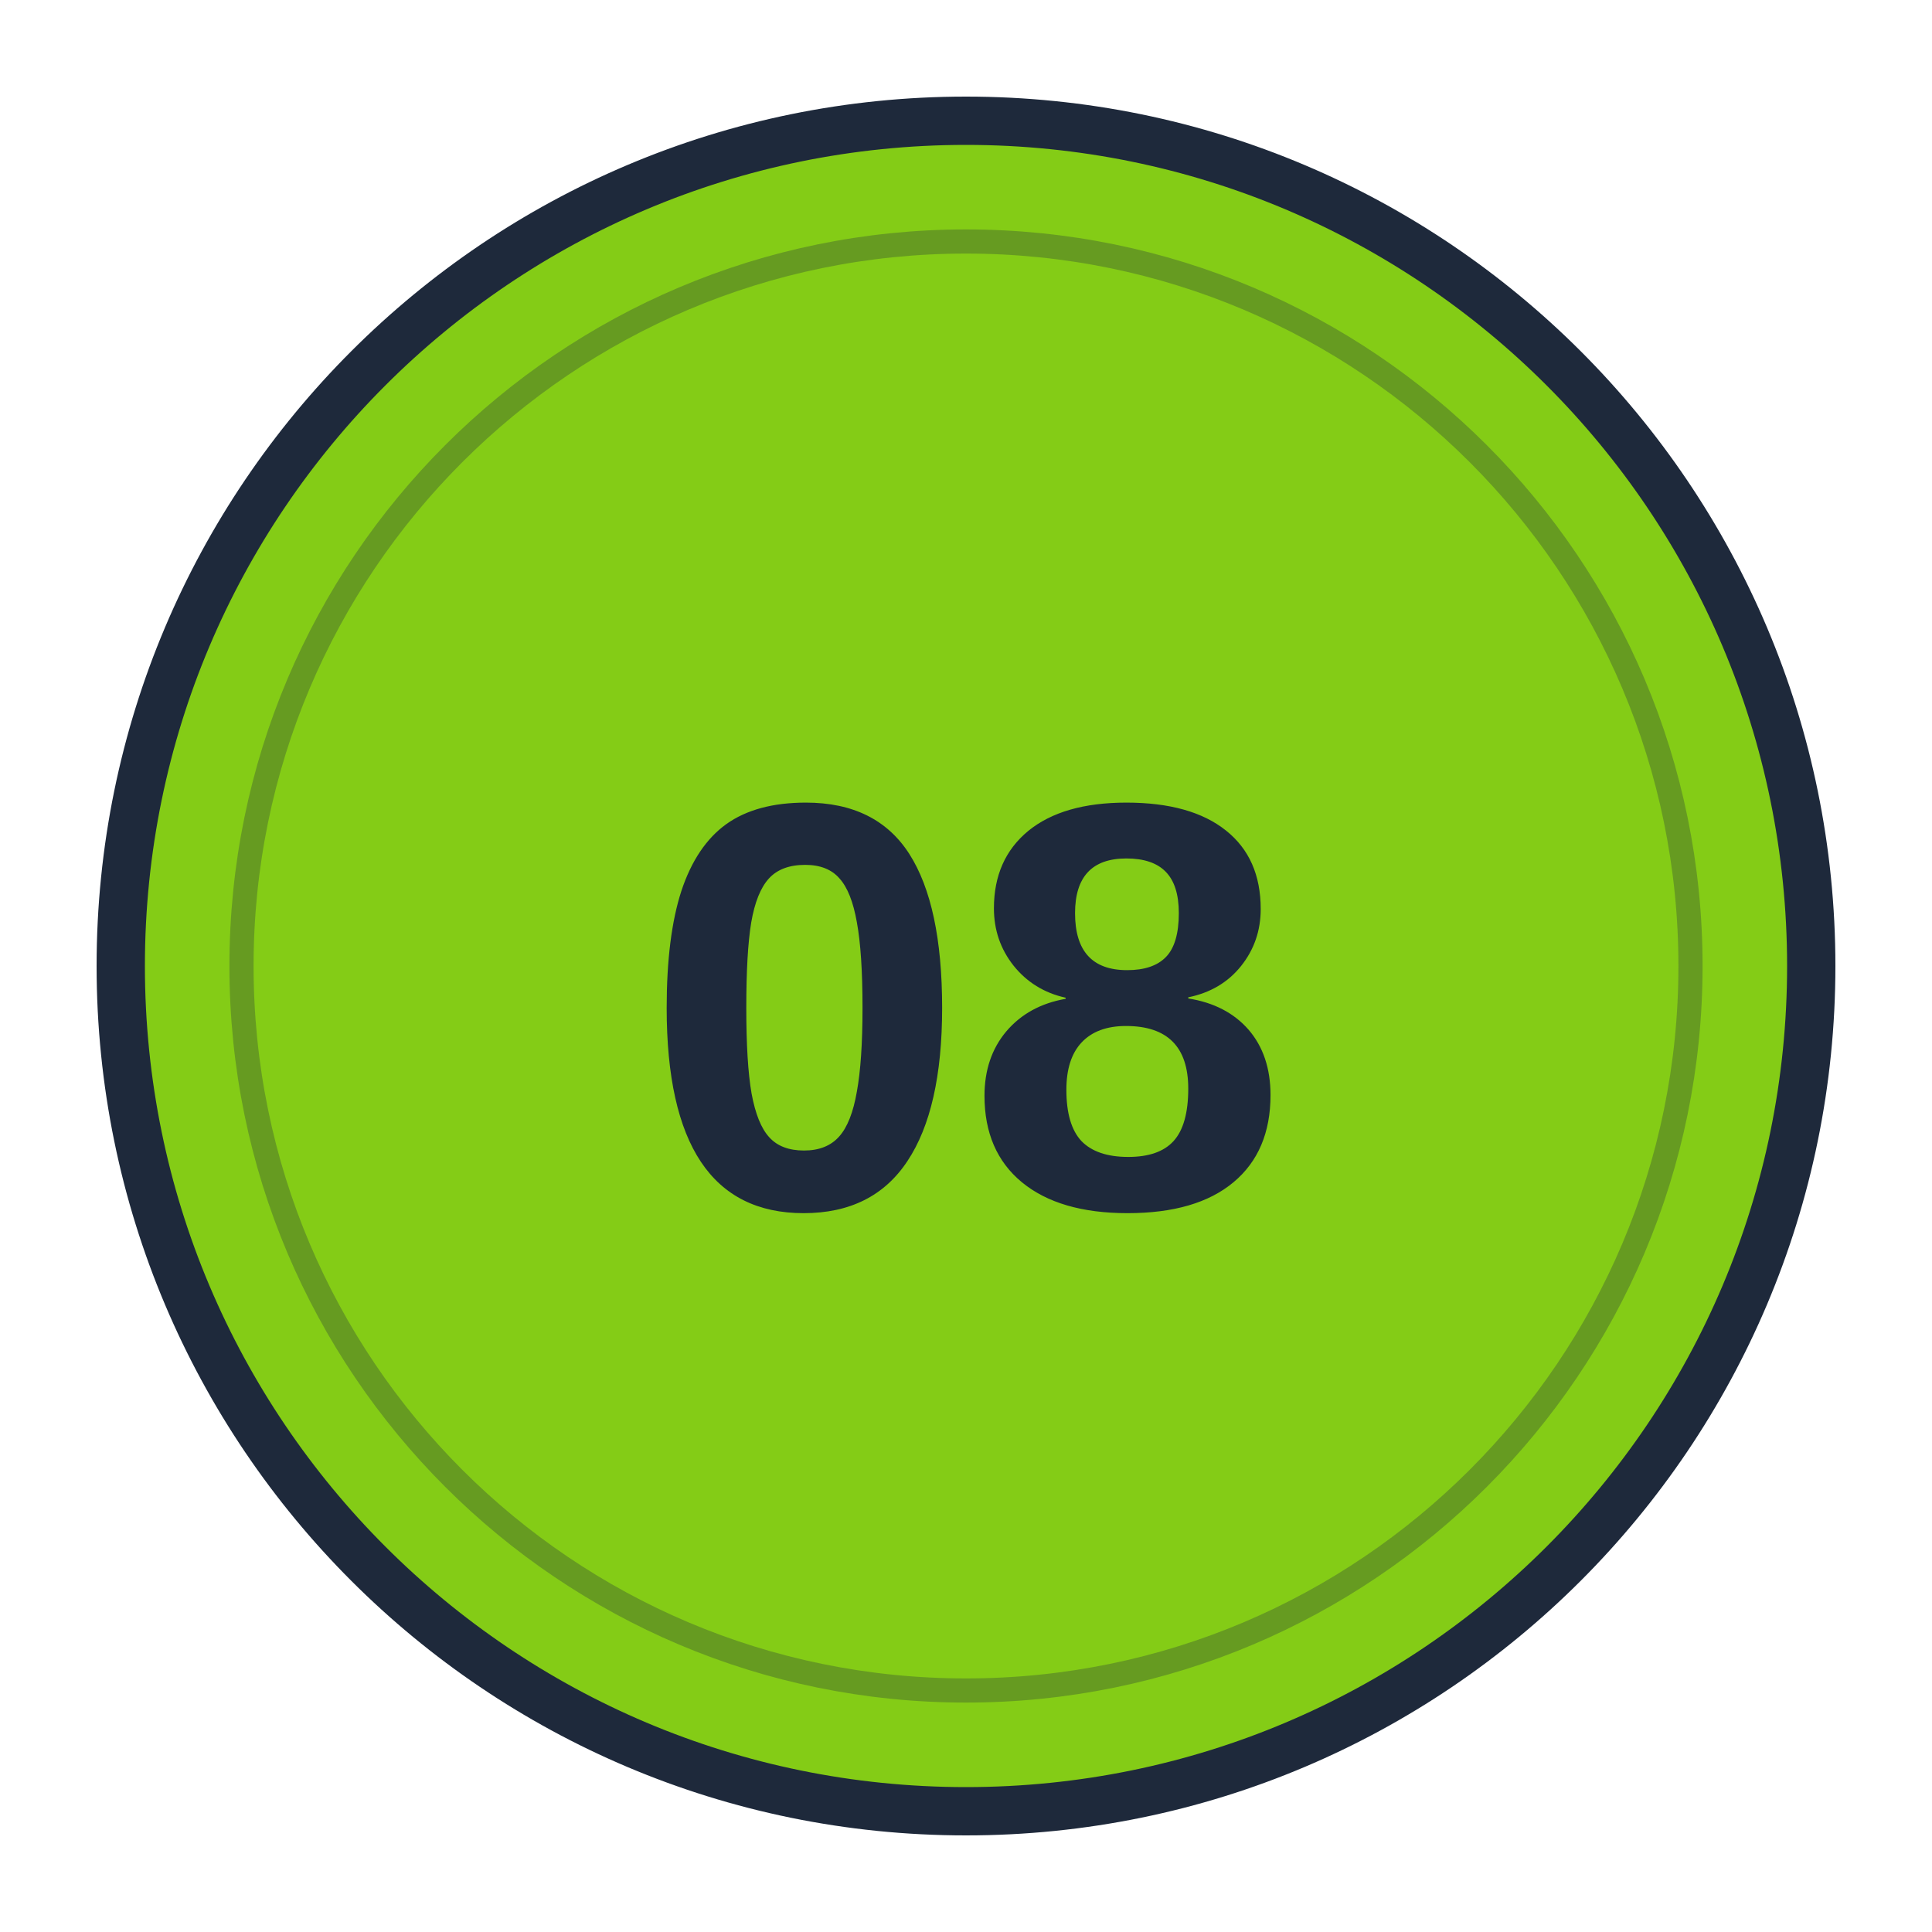
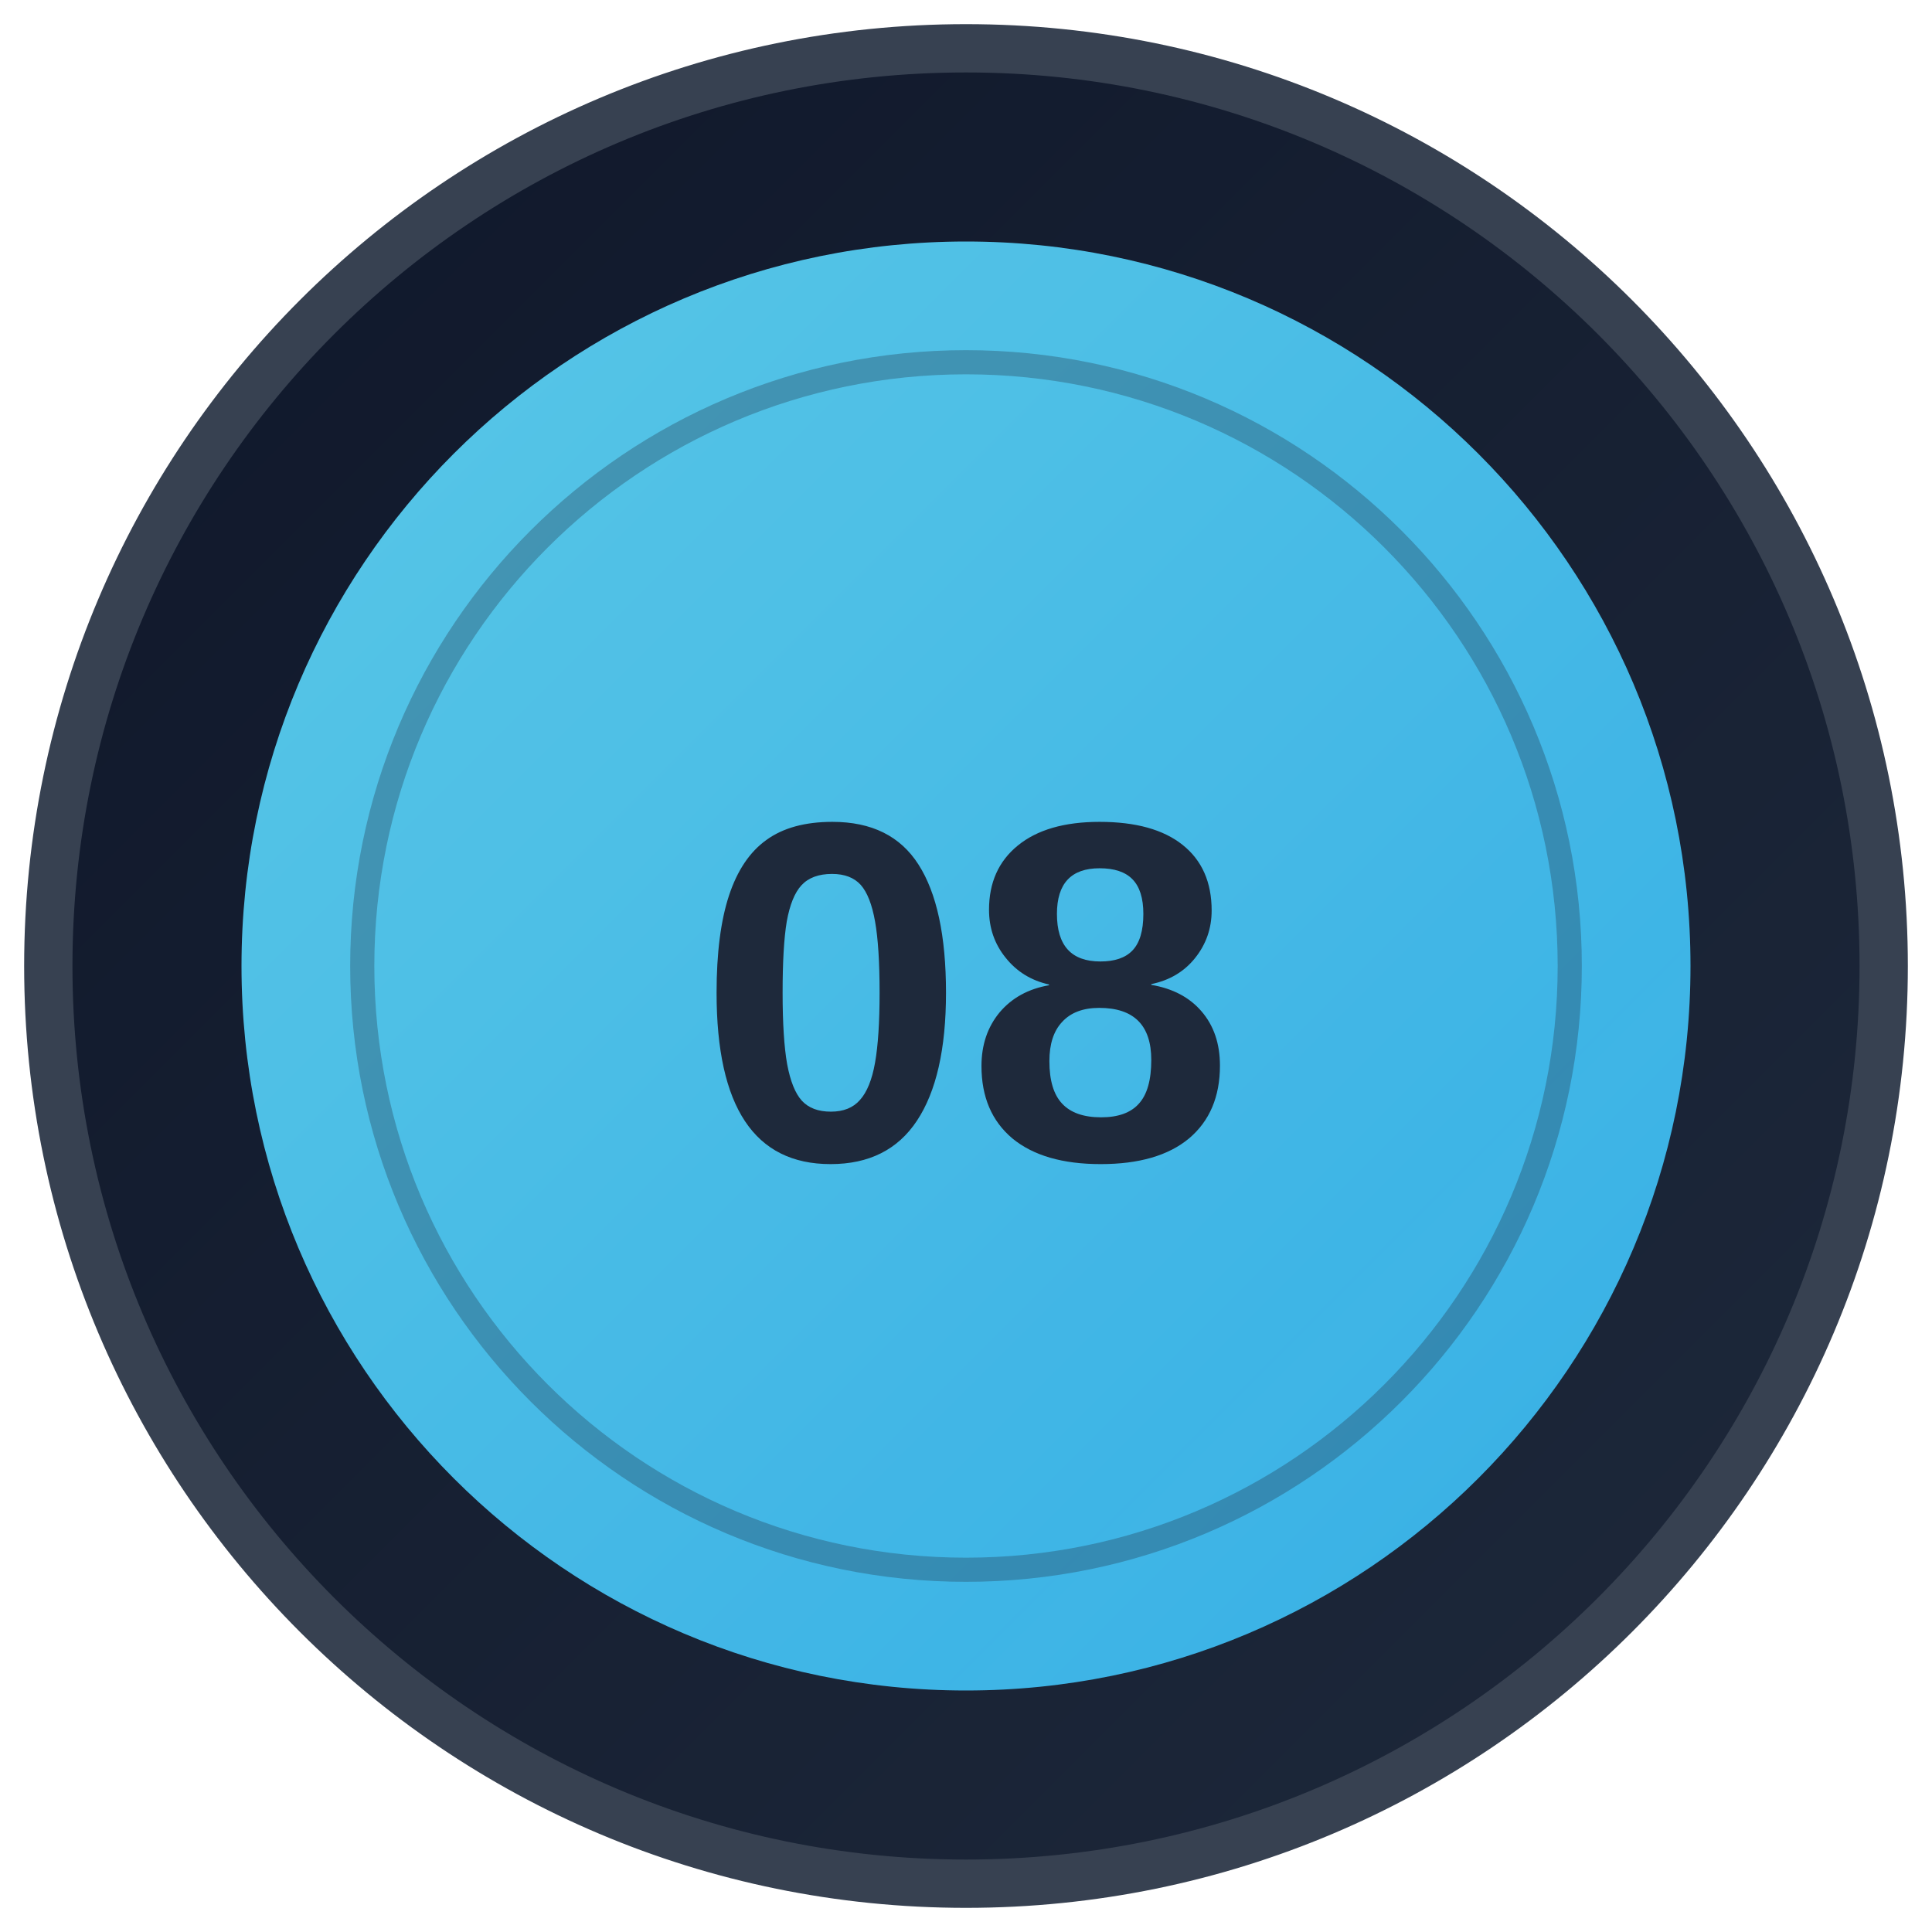
<svg xmlns="http://www.w3.org/2000/svg" width="80" height="80">
-   <circle cx="40" cy="40" r="35" fill="#84cc16" stroke="#1e293b" stroke-width="2" />
-   <text x="40" y="50" fill="#1e293b" font-family="Arial, sans-serif" font-size="24" font-weight="bold" text-anchor="middle">08</text>
-   <circle cx="40" cy="40" r="30" fill="none" stroke="#1e293b" stroke-width="1" opacity="0.3" />
+   <defs>
+     <linearGradient id="darkBg08" x1="0%" y1="0%" x2="100%" y2="100%">
+       <stop offset="0%" style="stop-color:#0f172a;stop-opacity:1" />
+       <stop offset="100%" style="stop-color:#1e293b;stop-opacity:1" />
+     </linearGradient>
+     <linearGradient id="weekGradient08" x1="0%" y1="0%" x2="100%" y2="100%">
+       <stop offset="0%" style="stop-color:#61DAFB;stop-opacity:1" />
+       <stop offset="100%" style="stop-color:#38bdf8;stop-opacity:1" />
+     </linearGradient>
+   </defs>
+   <circle cx="40" cy="40" r="38" fill="url(#darkBg08)" stroke="#374151" stroke-width="2" />
+   <circle cx="40" cy="40" r="30" fill="url(#weekGradient08)" opacity="0.9" />
+   <text x="40" y="48" fill="#1e293b" font-family="Arial, sans-serif" font-size="20" font-weight="bold" text-anchor="middle">08</text>
+   <circle cx="40" cy="40" r="25" fill="none" stroke="#1e293b" stroke-width="1" opacity="0.3" />
</svg>
